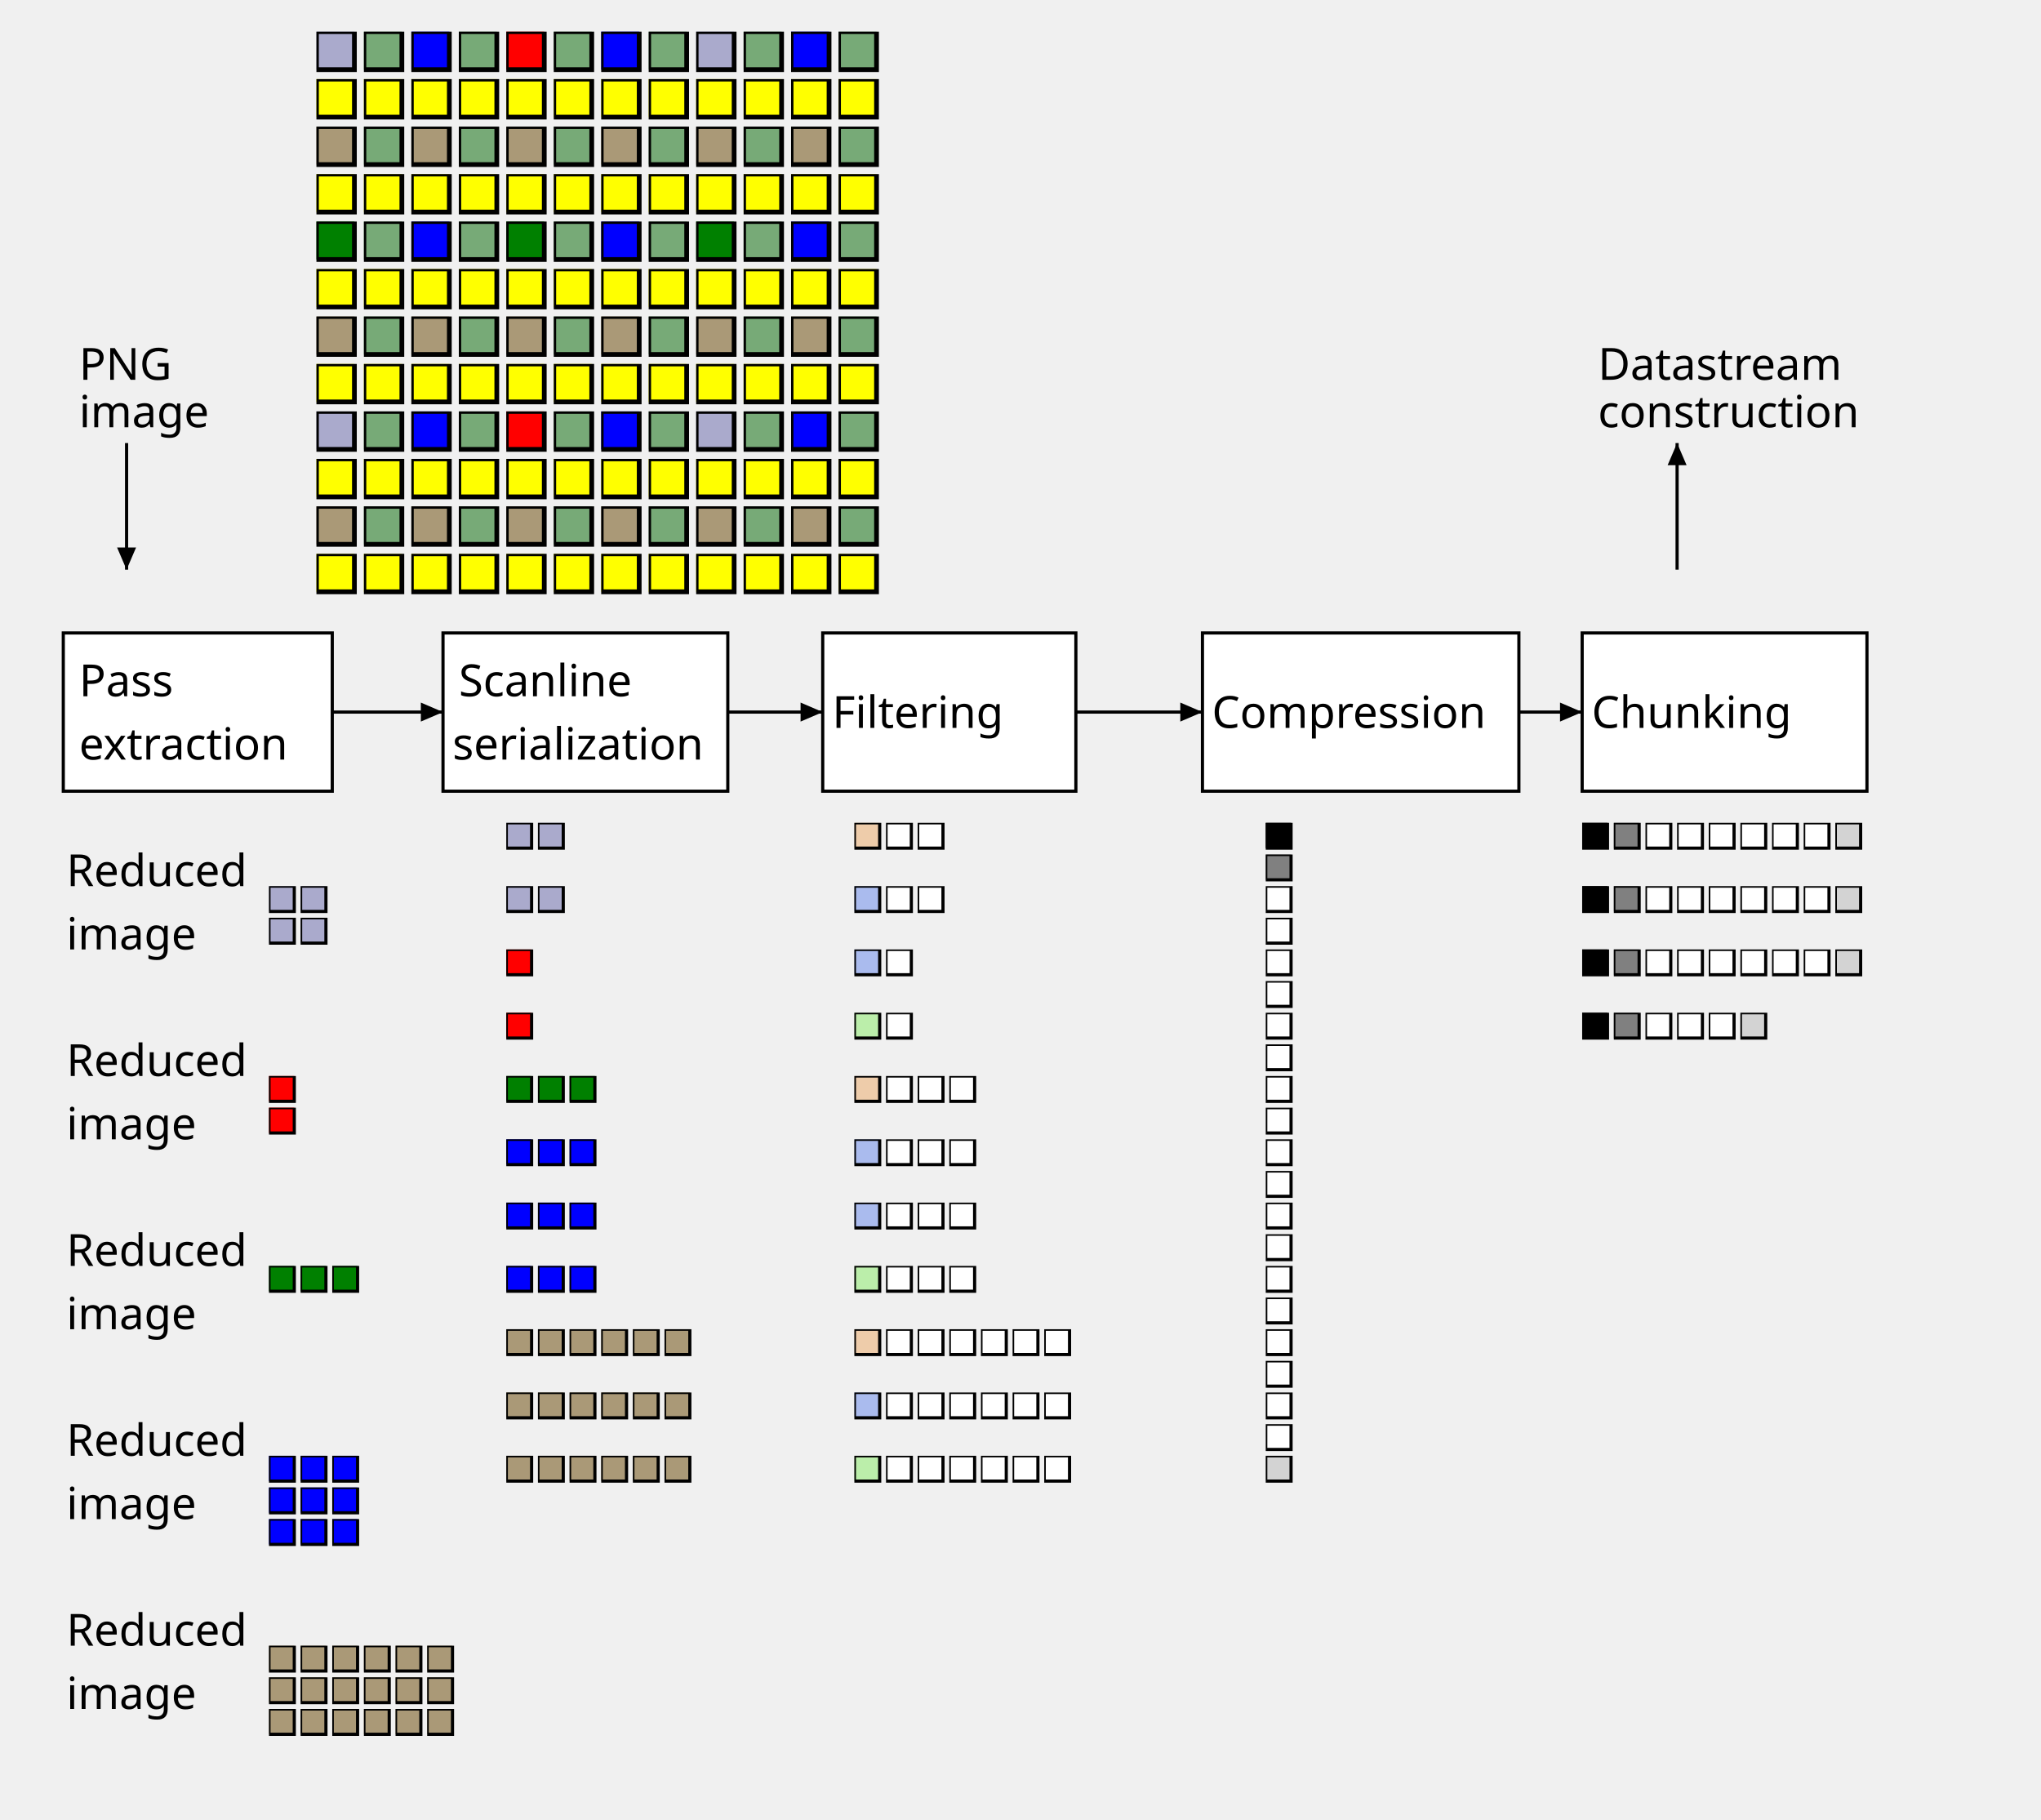
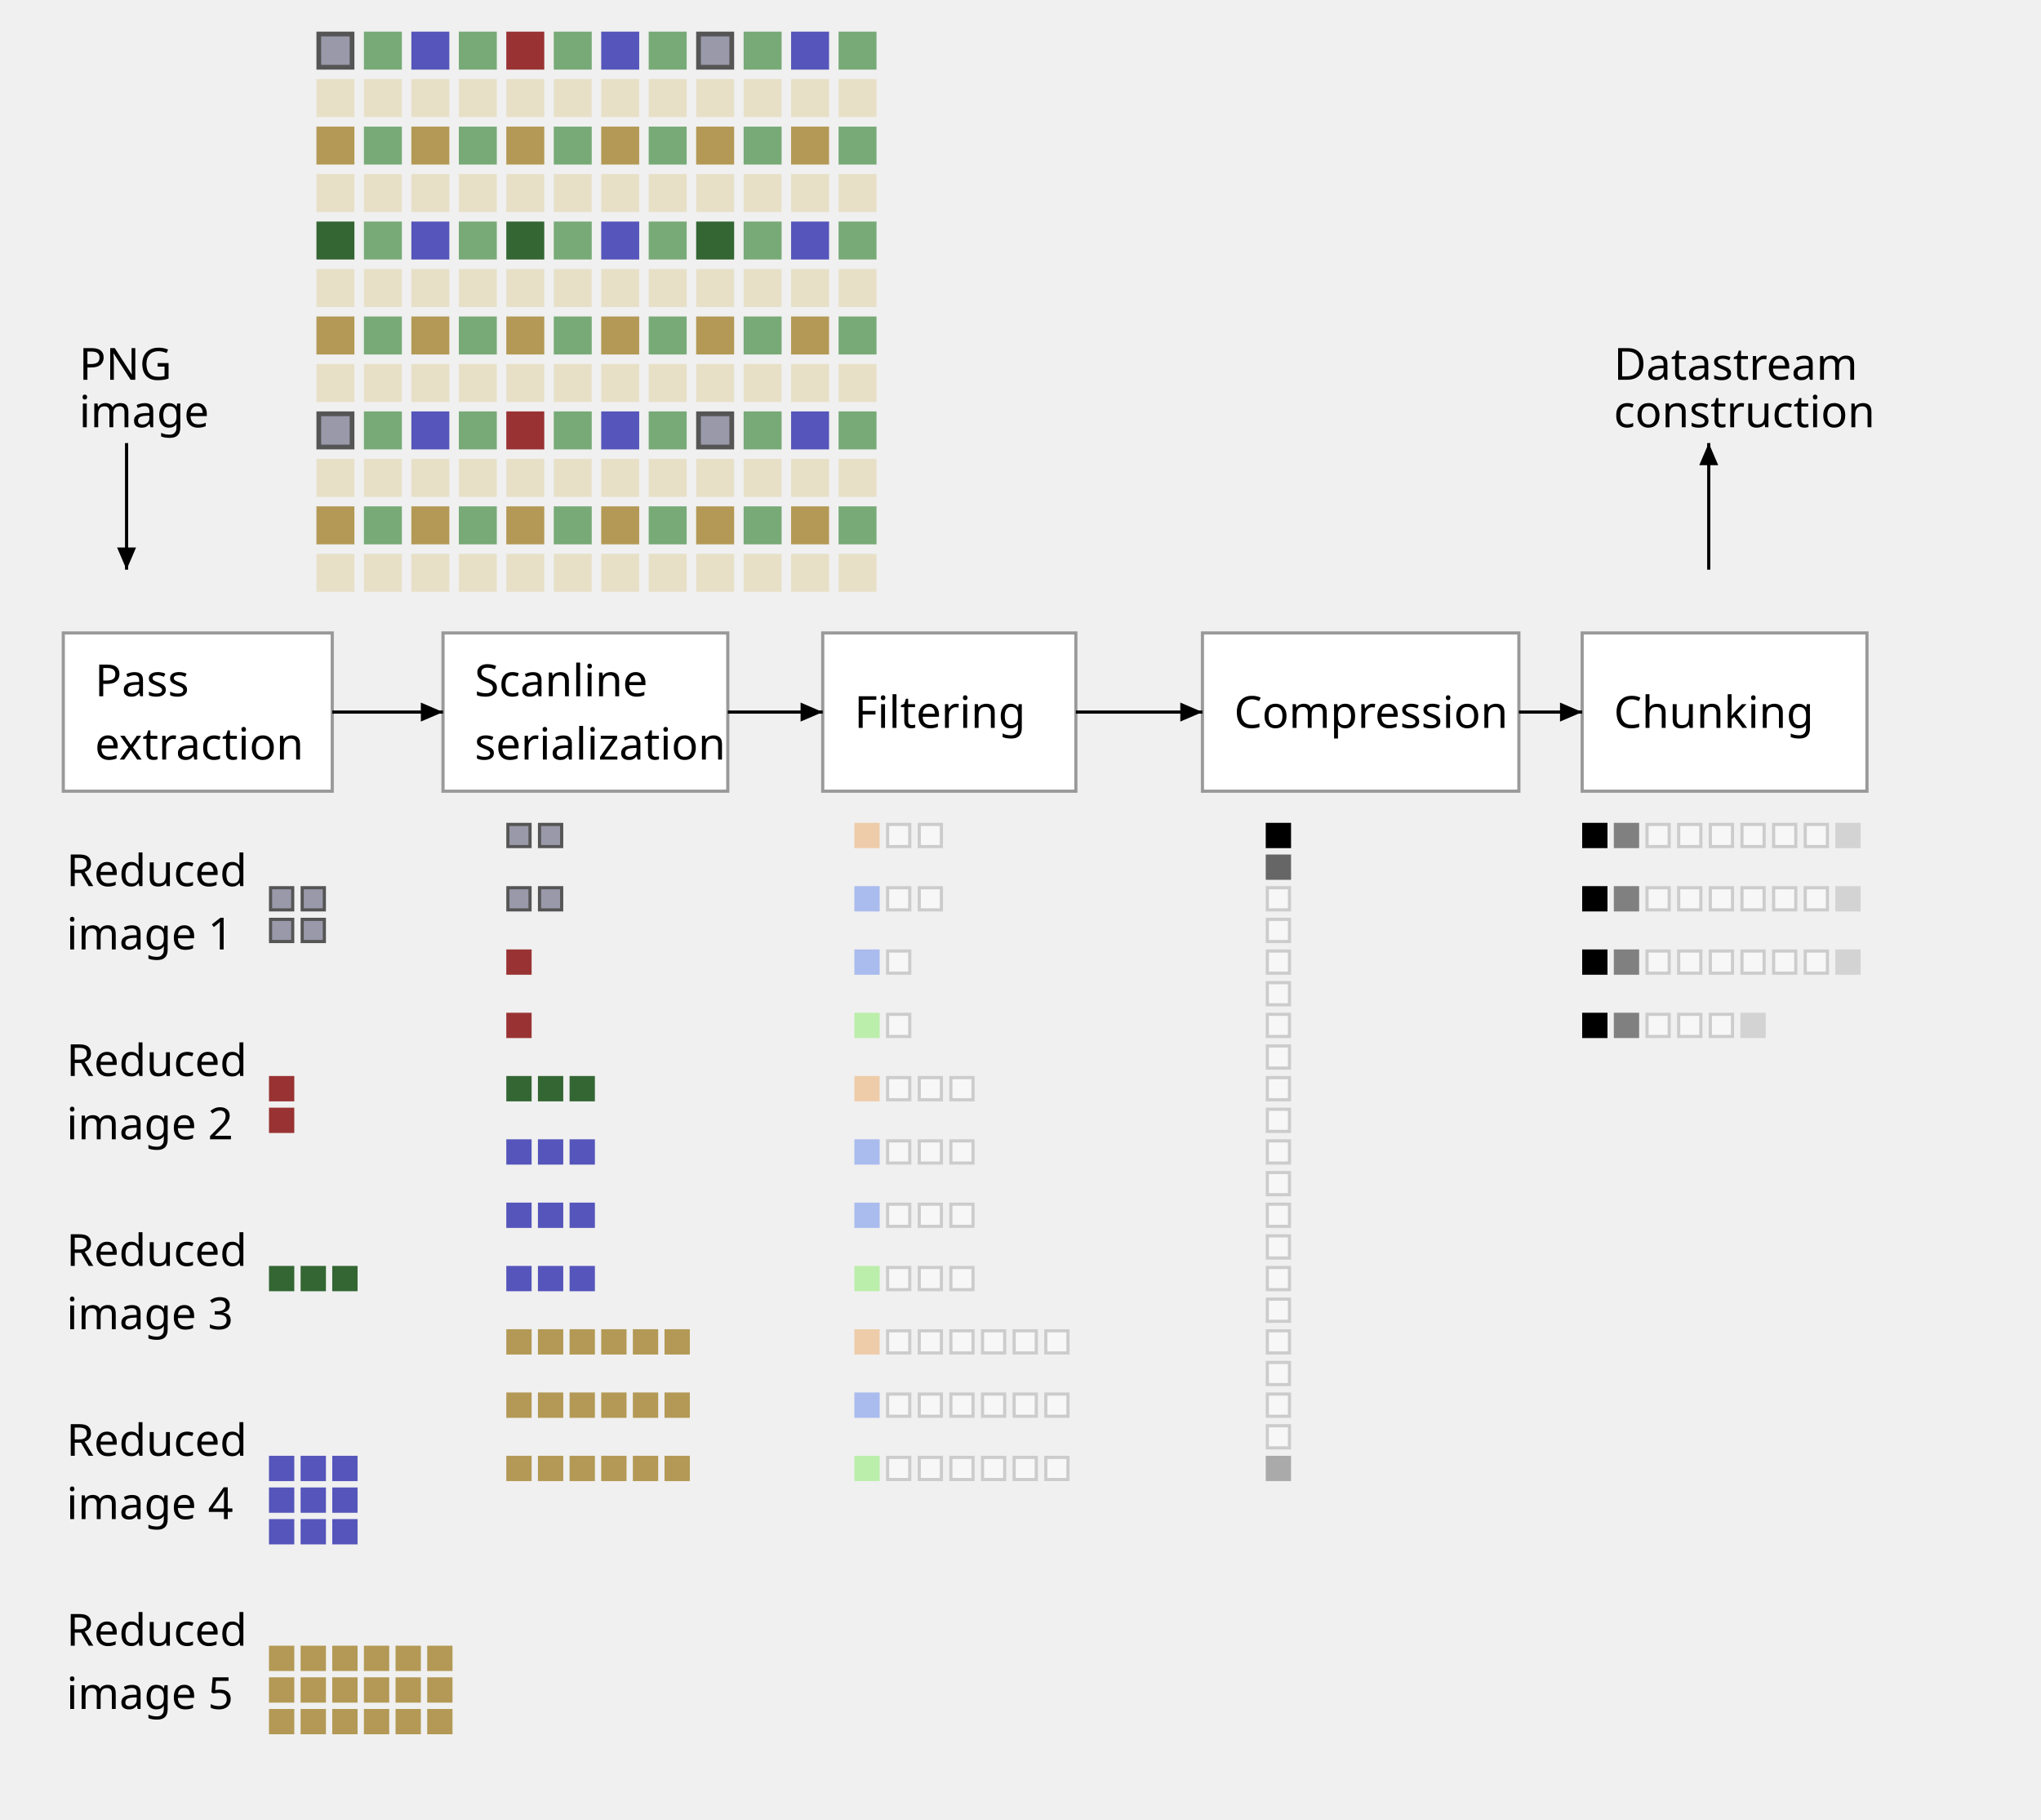
- <svg xmlns="http://www.w3.org/2000/svg" xmlns:xlink="http://www.w3.org/1999/xlink" width="645" height="575">
-   <style type="text/css">
- 
- rect {stroke:black;fill:white;}
- text {font-family:Verdana, sans-serif;font-size:14;text-anchor:start}
- line {stroke:black;stroke-width:1}
- 
+ <svg xmlns="http://www.w3.org/2000/svg" xmlns:xlink="http://www.w3.org/1999/xlink" viewBox="0 0 645 575">
+   <style>
+   @font-face {
+     font-family: OS_Cond_Med;
+     src: url(./fonts/OS_Cond_Med.woff2);
+   }
+   text {
+     font-family: OS_Cond_Med;
+     fill: black;
+     font-size:14px;
+     text-anchor:start
+   }
+   rect {
+     stroke:none;
+     fill:white;
+   }
+   line {
+     stroke:black;
+     stroke-width:1
+     }
</style>
  <defs>
    <symbol id="filter1">
      <rect width="8" height="8" style="fill:#EECCAA" />
    </symbol>
    <symbol id="filter2">
      <rect width="8" height="8" style="fill:#AABBEE" />
    </symbol>
    <symbol id="filter3">
      <rect width="8" height="8" style="fill:#BBEEAA" />
    </symbol>
    <symbol id="pixel">
-       <rect width="8" height="8" style="fill:white" />
+       <rect width="8" height="8" style="fill:#CCC" />
+       <rect width="6" height="6" x="1" y="1" style="fill:#F7F7F7; " />
    </symbol>
    <symbol id="pixelh1">
      <rect width="8" height="8" style="fill:black" />
    </symbol>
    <symbol id="pixelh2">
-       <rect width="8" height="8" style="fill:gray" />
+       <rect width="8" height="8" style="fill:#666" />
    </symbol>
    <symbol id="pixelt">
-       <rect width="8" height="8" style="fill:lightgray" />
+       <rect width="8" height="8" style="fill:#AAA" />
    </symbol>
    <symbol id="pixellen">
      <rect width="8" height="8" style="fill:black" />
    </symbol>
    <symbol id="pixeltyp">
      <rect width="8" height="8" style="fill:gray" />
    </symbol>
    <symbol id="pixelcrc">
      <rect width="8" height="8" style="fill:lightgray" />
    </symbol>
    <symbol id="pixel1">
-       <rect width="8" height="8" style="fill:#AAAACC" />
+       <rect width="8" height="8" style="fill:#555" />
+       <rect width="6" height="6" x="1" y="1" style="fill:#99A" />
    </symbol>
    <symbol id="pixel2">
-       <rect width="8" height="8" style="fill:red" />
+       <rect width="8" height="8" style="fill:#933" />
    </symbol>
    <symbol id="pixel3">
-       <rect width="8" height="8" style="fill:green" />
+       <rect width="8" height="8" style="fill:#363" />
    </symbol>
    <symbol id="pixel4">
-       <rect width="8" height="8" style="fill:blue" />
+       <rect width="8" height="8" style="fill:#55B" />
    </symbol>
    <symbol id="pixel5">
-       <rect width="8" height="8" style="fill:#AA9977" />
+       <rect width="8" height="8" style="fill:#B39955" />
    </symbol>
    <symbol id="pixel6">
      <rect width="8" height="8" style="fill:#77AA77" />
    </symbol>
    <symbol id="pixel7">
-       <rect width="8" height="8" style="fill:yellow" />
+       <rect width="8" height="8" style="fill:#E7E0C7" />
    </symbol>
    <symbol id="varrow">
      <line x1="0" y1="0" x2="-5" y2="-5" />
      <line x1="0" y1="0" x2="5" y2="-5" />
      <line x1="0" y1="0" x2="0" y2="-40" />
    </symbol>
    <symbol id="ivarrow">
      <line x1="0" y1="0" x2="5" y2="5" />
      <line x1="0" y1="0" x2="-5" y2="5" />
      <line x1="0" y1="0" x2="0" y2="40" />
    </symbol>
  </defs>
  <marker id="arrend" refX="8" refY="4" markerWidth="8" markerHeight="8" orient="auto">
    <path d="M 1 4 L 1 1 8 4 1 7z" />
  </marker>
  <marker id="larrend" refX="0" refY="4" markerWidth="8" markerHeight="8" orient="auto">
    <path d="M 8 4 L 8 1 0 4 8 7z" />
  </marker>
  <g style="fill:none; stroke:black; stroke-width:1" transform="translate(100,10)">
    <g transform="scale(1.5)">
      <use transform="translate(0,0)" xlink:href="#pixel1" />
      <use transform="translate(10,0)" xlink:href="#pixel6" />
      <use transform="translate(20,0)" xlink:href="#pixel4" />
      <use transform="translate(30,0)" xlink:href="#pixel6" />
      <use transform="translate(40,0)" xlink:href="#pixel2" />
      <use transform="translate(50,0)" xlink:href="#pixel6" />
      <use transform="translate(60,0)" xlink:href="#pixel4" />
      <use transform="translate(70,0)" xlink:href="#pixel6" />
      <use transform="translate(80,0)" xlink:href="#pixel1" />
      <use transform="translate(90,0)" xlink:href="#pixel6" />
      <use transform="translate(100,0)" xlink:href="#pixel4" />
      <use transform="translate(110,0)" xlink:href="#pixel6" />
      <use transform="translate(0,10)" xlink:href="#pixel7" />
      <use transform="translate(10,10)" xlink:href="#pixel7" />
      <use transform="translate(20,10)" xlink:href="#pixel7" />
      <use transform="translate(30,10)" xlink:href="#pixel7" />
      <use transform="translate(40,10)" xlink:href="#pixel7" />
      <use transform="translate(50,10)" xlink:href="#pixel7" />
      <use transform="translate(60,10)" xlink:href="#pixel7" />
      <use transform="translate(70,10)" xlink:href="#pixel7" />
      <use transform="translate(80,10)" xlink:href="#pixel7" />
      <use transform="translate(90,10)" xlink:href="#pixel7" />
      <use transform="translate(100,10)" xlink:href="#pixel7" />
      <use transform="translate(110,10)" xlink:href="#pixel7" />
      <use transform="translate(0,20)" xlink:href="#pixel5" />
      <use transform="translate(10,20)" xlink:href="#pixel6" />
      <use transform="translate(20,20)" xlink:href="#pixel5" />
      <use transform="translate(30,20)" xlink:href="#pixel6" />
      <use transform="translate(40,20)" xlink:href="#pixel5" />
      <use transform="translate(50,20)" xlink:href="#pixel6" />
      <use transform="translate(60,20)" xlink:href="#pixel5" />
      <use transform="translate(70,20)" xlink:href="#pixel6" />
      <use transform="translate(80,20)" xlink:href="#pixel5" />
      <use transform="translate(90,20)" xlink:href="#pixel6" />
      <use transform="translate(100,20)" xlink:href="#pixel5" />
      <use transform="translate(110,20)" xlink:href="#pixel6" />
      <use transform="translate(0,30)" xlink:href="#pixel7" />
      <use transform="translate(10,30)" xlink:href="#pixel7" />
      <use transform="translate(20,30)" xlink:href="#pixel7" />
      <use transform="translate(30,30)" xlink:href="#pixel7" />
      <use transform="translate(40,30)" xlink:href="#pixel7" />
      <use transform="translate(50,30)" xlink:href="#pixel7" />
      <use transform="translate(60,30)" xlink:href="#pixel7" />
      <use transform="translate(70,30)" xlink:href="#pixel7" />
      <use transform="translate(80,30)" xlink:href="#pixel7" />
      <use transform="translate(90,30)" xlink:href="#pixel7" />
      <use transform="translate(100,30)" xlink:href="#pixel7" />
      <use transform="translate(110,30)" xlink:href="#pixel7" />
      <use transform="translate(0,40)" xlink:href="#pixel3" />
      <use transform="translate(10,40)" xlink:href="#pixel6" />
      <use transform="translate(20,40)" xlink:href="#pixel4" />
      <use transform="translate(30,40)" xlink:href="#pixel6" />
      <use transform="translate(40,40)" xlink:href="#pixel3" />
      <use transform="translate(50,40)" xlink:href="#pixel6" />
      <use transform="translate(60,40)" xlink:href="#pixel4" />
      <use transform="translate(70,40)" xlink:href="#pixel6" />
      <use transform="translate(80,40)" xlink:href="#pixel3" />
      <use transform="translate(90,40)" xlink:href="#pixel6" />
      <use transform="translate(100,40)" xlink:href="#pixel4" />
      <use transform="translate(110,40)" xlink:href="#pixel6" />
      <use transform="translate(0,50)" xlink:href="#pixel7" />
      <use transform="translate(10,50)" xlink:href="#pixel7" />
      <use transform="translate(20,50)" xlink:href="#pixel7" />
      <use transform="translate(30,50)" xlink:href="#pixel7" />
      <use transform="translate(40,50)" xlink:href="#pixel7" />
      <use transform="translate(50,50)" xlink:href="#pixel7" />
      <use transform="translate(60,50)" xlink:href="#pixel7" />
      <use transform="translate(70,50)" xlink:href="#pixel7" />
      <use transform="translate(80,50)" xlink:href="#pixel7" />
      <use transform="translate(90,50)" xlink:href="#pixel7" />
      <use transform="translate(100,50)" xlink:href="#pixel7" />
      <use transform="translate(110,50)" xlink:href="#pixel7" />
      <use transform="translate(0,60)" xlink:href="#pixel5" />
      <use transform="translate(10,60)" xlink:href="#pixel6" />
      <use transform="translate(20,60)" xlink:href="#pixel5" />
      <use transform="translate(30,60)" xlink:href="#pixel6" />
      <use transform="translate(40,60)" xlink:href="#pixel5" />
      <use transform="translate(50,60)" xlink:href="#pixel6" />
      <use transform="translate(60,60)" xlink:href="#pixel5" />
      <use transform="translate(70,60)" xlink:href="#pixel6" />
      <use transform="translate(80,60)" xlink:href="#pixel5" />
      <use transform="translate(90,60)" xlink:href="#pixel6" />
      <use transform="translate(100,60)" xlink:href="#pixel5" />
      <use transform="translate(110,60)" xlink:href="#pixel6" />
      <use transform="translate(0,70)" xlink:href="#pixel7" />
      <use transform="translate(10,70)" xlink:href="#pixel7" />
      <use transform="translate(20,70)" xlink:href="#pixel7" />
      <use transform="translate(30,70)" xlink:href="#pixel7" />
      <use transform="translate(40,70)" xlink:href="#pixel7" />
      <use transform="translate(50,70)" xlink:href="#pixel7" />
      <use transform="translate(60,70)" xlink:href="#pixel7" />
      <use transform="translate(70,70)" xlink:href="#pixel7" />
      <use transform="translate(80,70)" xlink:href="#pixel7" />
      <use transform="translate(90,70)" xlink:href="#pixel7" />
      <use transform="translate(100,70)" xlink:href="#pixel7" />
      <use transform="translate(110,70)" xlink:href="#pixel7" />
      <use transform="translate(0,80)" xlink:href="#pixel1" />
      <use transform="translate(10,80)" xlink:href="#pixel6" />
      <use transform="translate(20,80)" xlink:href="#pixel4" />
      <use transform="translate(30,80)" xlink:href="#pixel6" />
      <use transform="translate(40,80)" xlink:href="#pixel2" />
      <use transform="translate(50,80)" xlink:href="#pixel6" />
      <use transform="translate(60,80)" xlink:href="#pixel4" />
      <use transform="translate(70,80)" xlink:href="#pixel6" />
      <use transform="translate(80,80)" xlink:href="#pixel1" />
      <use transform="translate(90,80)" xlink:href="#pixel6" />
      <use transform="translate(100,80)" xlink:href="#pixel4" />
      <use transform="translate(110,80)" xlink:href="#pixel6" />
      <use transform="translate(0,90)" xlink:href="#pixel7" />
      <use transform="translate(10,90)" xlink:href="#pixel7" />
      <use transform="translate(20,90)" xlink:href="#pixel7" />
      <use transform="translate(30,90)" xlink:href="#pixel7" />
      <use transform="translate(40,90)" xlink:href="#pixel7" />
      <use transform="translate(50,90)" xlink:href="#pixel7" />
      <use transform="translate(60,90)" xlink:href="#pixel7" />
      <use transform="translate(70,90)" xlink:href="#pixel7" />
      <use transform="translate(80,90)" xlink:href="#pixel7" />
      <use transform="translate(90,90)" xlink:href="#pixel7" />
      <use transform="translate(100,90)" xlink:href="#pixel7" />
      <use transform="translate(110,90)" xlink:href="#pixel7" />
      <use transform="translate(0,100)" xlink:href="#pixel5" />
      <use transform="translate(10,100)" xlink:href="#pixel6" />
      <use transform="translate(20,100)" xlink:href="#pixel5" />
      <use transform="translate(30,100)" xlink:href="#pixel6" />
      <use transform="translate(40,100)" xlink:href="#pixel5" />
      <use transform="translate(50,100)" xlink:href="#pixel6" />
      <use transform="translate(60,100)" xlink:href="#pixel5" />
      <use transform="translate(70,100)" xlink:href="#pixel6" />
      <use transform="translate(80,100)" xlink:href="#pixel5" />
      <use transform="translate(90,100)" xlink:href="#pixel6" />
      <use transform="translate(100,100)" xlink:href="#pixel5" />
      <use transform="translate(110,100)" xlink:href="#pixel6" />
      <use transform="translate(0,110)" xlink:href="#pixel7" />
      <use transform="translate(10,110)" xlink:href="#pixel7" />
      <use transform="translate(20,110)" xlink:href="#pixel7" />
      <use transform="translate(30,110)" xlink:href="#pixel7" />
      <use transform="translate(40,110)" xlink:href="#pixel7" />
      <use transform="translate(50,110)" xlink:href="#pixel7" />
      <use transform="translate(60,110)" xlink:href="#pixel7" />
      <use transform="translate(70,110)" xlink:href="#pixel7" />
      <use transform="translate(80,110)" xlink:href="#pixel7" />
      <use transform="translate(90,110)" xlink:href="#pixel7" />
      <use transform="translate(100,110)" xlink:href="#pixel7" />
      <use transform="translate(110,110)" xlink:href="#pixel7" />
    </g>
  </g>
  <g transform="translate(20,100)">
    <text x="5" y="20">PNG</text>
    <text x="5" y="35">image</text>
    <line marker-end="url(#arrend)" x1="20" y1="40" x2="20" y2="80" />
  </g>
  <g transform="translate(20,200)">
-     <rect width="85" height="50" />
-     <text x="5" y="20">Pass</text>
-     <text x="5" y="40">extraction</text>
+     <rect width="85" height="50" style="stroke: #999" />
+     <text x="10" y="20">Pass</text>
+     <text x="10" y="40">extraction</text>
    <g transform="translate(0,60)">
      <text x="1" y="20">Reduced</text>
-       <text x="1" y="40">image</text>
+       <text x="1" y="40">image 1</text>
      <g transform="translate(65,20)">
        <use transform="translate(0,0)" xlink:href="#pixel1" />
        <use transform="translate(10,0)" xlink:href="#pixel1" />
        <use transform="translate(0,10)" xlink:href="#pixel1" />
        <use transform="translate(10,10)" xlink:href="#pixel1" />
      </g>
    </g>
    <g transform="translate(0,120)">
      <text x="1" y="20">Reduced</text>
-       <text x="1" y="40">image</text>
+       <text x="1" y="40">image 2</text>
      <g transform="translate(65,20)">
        <use transform="translate(0,0)" xlink:href="#pixel2" />
        <use transform="translate(0,10)" xlink:href="#pixel2" />
      </g>
    </g>
    <g transform="translate(0,180)">
      <text x="1" y="20">Reduced</text>
-       <text x="1" y="40">image</text>
+       <text x="1" y="40">image 3</text>
      <g transform="translate(65,20)">
        <use transform="translate(0,0)" xlink:href="#pixel3" />
        <use transform="translate(10,0)" xlink:href="#pixel3" />
        <use transform="translate(20,0)" xlink:href="#pixel3" />
      </g>
    </g>
    <g transform="translate(0,240)">
      <text x="1" y="20">Reduced</text>
-       <text x="1" y="40">image</text>
+       <text x="1" y="40">image 4</text>
      <g transform="translate(65,20)">
        <use transform="translate(0,0)" xlink:href="#pixel4" />
        <use transform="translate(10,0)" xlink:href="#pixel4" />
        <use transform="translate(20,0)" xlink:href="#pixel4" />
        <use transform="translate(0,10)" xlink:href="#pixel4" />
        <use transform="translate(10,10)" xlink:href="#pixel4" />
        <use transform="translate(20,10)" xlink:href="#pixel4" />
        <use transform="translate(0,20)" xlink:href="#pixel4" />
        <use transform="translate(10,20)" xlink:href="#pixel4" />
        <use transform="translate(20,20)" xlink:href="#pixel4" />
      </g>
    </g>
    <g transform="translate(0,300)">
      <text x="1" y="20">Reduced</text>
-       <text x="1" y="40">image</text>
+       <text x="1" y="40">image 5</text>
      <g transform="translate(65,20)">
        <use transform="translate(0,0)" xlink:href="#pixel5" />
        <use transform="translate(10,0)" xlink:href="#pixel5" />
        <use transform="translate(20,0)" xlink:href="#pixel5" />
        <use transform="translate(30,0)" xlink:href="#pixel5" />
        <use transform="translate(40,0)" xlink:href="#pixel5" />
        <use transform="translate(50,0)" xlink:href="#pixel5" />
        <use transform="translate(0,10)" xlink:href="#pixel5" />
        <use transform="translate(10,10)" xlink:href="#pixel5" />
        <use transform="translate(20,10)" xlink:href="#pixel5" />
        <use transform="translate(30,10)" xlink:href="#pixel5" />
        <use transform="translate(40,10)" xlink:href="#pixel5" />
        <use transform="translate(50,10)" xlink:href="#pixel5" />
        <use transform="translate(0,20)" xlink:href="#pixel5" />
        <use transform="translate(10,20)" xlink:href="#pixel5" />
        <use transform="translate(20,20)" xlink:href="#pixel5" />
        <use transform="translate(30,20)" xlink:href="#pixel5" />
        <use transform="translate(40,20)" xlink:href="#pixel5" />
        <use transform="translate(50,20)" xlink:href="#pixel5" />
      </g>
    </g>
  </g>
  <g transform="translate(140,200)">
-     <rect width="90" height="50" />
-     <text x="5" y="20">Scanline</text>
-     <text x="3" y="40">serialization</text>
+     <rect width="90" height="50" style="stroke: #999" />
+     <text x="10" y="20">Scanline</text>
+     <text x="10" y="40">serialization</text>
    <g transform="translate(20,60)">
      <use transform="translate(0,0)" xlink:href="#pixel1" />
      <use transform="translate(10,0)" xlink:href="#pixel1" />
      <use transform="translate(0,20)" xlink:href="#pixel1" />
      <use transform="translate(10,20)" xlink:href="#pixel1" />
      <use transform="translate(0,40)" xlink:href="#pixel2" />
      <use transform="translate(0,60)" xlink:href="#pixel2" />
      <use transform="translate(0,80)" xlink:href="#pixel3" />
      <use transform="translate(10,80)" xlink:href="#pixel3" />
      <use transform="translate(20,80)" xlink:href="#pixel3" />
      <use transform="translate(0,100)" xlink:href="#pixel4" />
      <use transform="translate(10,100)" xlink:href="#pixel4" />
      <use transform="translate(20,100)" xlink:href="#pixel4" />
      <use transform="translate(0,120)" xlink:href="#pixel4" />
      <use transform="translate(10,120)" xlink:href="#pixel4" />
      <use transform="translate(20,120)" xlink:href="#pixel4" />
      <use transform="translate(0,140)" xlink:href="#pixel4" />
      <use transform="translate(10,140)" xlink:href="#pixel4" />
      <use transform="translate(20,140)" xlink:href="#pixel4" />
      <use transform="translate(0,160)" xlink:href="#pixel5" />
      <use transform="translate(10,160)" xlink:href="#pixel5" />
      <use transform="translate(20,160)" xlink:href="#pixel5" />
      <use transform="translate(30,160)" xlink:href="#pixel5" />
      <use transform="translate(40,160)" xlink:href="#pixel5" />
      <use transform="translate(50,160)" xlink:href="#pixel5" />
      <use transform="translate(0,180)" xlink:href="#pixel5" />
      <use transform="translate(10,180)" xlink:href="#pixel5" />
      <use transform="translate(20,180)" xlink:href="#pixel5" />
      <use transform="translate(30,180)" xlink:href="#pixel5" />
      <use transform="translate(40,180)" xlink:href="#pixel5" />
      <use transform="translate(50,180)" xlink:href="#pixel5" />
      <use transform="translate(0,200)" xlink:href="#pixel5" />
      <use transform="translate(10,200)" xlink:href="#pixel5" />
      <use transform="translate(20,200)" xlink:href="#pixel5" />
      <use transform="translate(30,200)" xlink:href="#pixel5" />
      <use transform="translate(40,200)" xlink:href="#pixel5" />
      <use transform="translate(50,200)" xlink:href="#pixel5" />
    </g>
  </g>
  <g transform="translate(260,200)">
-     <rect width="80" height="50" />
-     <text x="3" y="30">Filtering</text>
+     <rect width="80" height="50" style="stroke: #999" />
+     <text x="10" y="30">Filtering</text>
    <g transform="translate(20,60)">
      <use transform="translate(-10,0)" xlink:href="#filter1" />
      <use transform="translate(0,0)" xlink:href="#pixel" />
      <use transform="translate(10,0)" xlink:href="#pixel" />
      <use transform="translate(-10,20)" xlink:href="#filter2" />
      <use transform="translate(0,20)" xlink:href="#pixel" />
      <use transform="translate(10,20)" xlink:href="#pixel" />
      <use transform="translate(-10,40)" xlink:href="#filter2" />
      <use transform="translate(0,40)" xlink:href="#pixel" />
      <use transform="translate(-10,60)" xlink:href="#filter3" />
      <use transform="translate(0,60)" xlink:href="#pixel" />
      <use transform="translate(-10,80)" xlink:href="#filter1" />
      <use transform="translate(0,80)" xlink:href="#pixel" />
      <use transform="translate(10,80)" xlink:href="#pixel" />
      <use transform="translate(20,80)" xlink:href="#pixel" />
      <use transform="translate(-10,100)" xlink:href="#filter2" />
      <use transform="translate(0,100)" xlink:href="#pixel" />
      <use transform="translate(10,100)" xlink:href="#pixel" />
      <use transform="translate(20,100)" xlink:href="#pixel" />
      <use transform="translate(-10,120)" xlink:href="#filter2" />
      <use transform="translate(0,120)" xlink:href="#pixel" />
      <use transform="translate(10,120)" xlink:href="#pixel" />
      <use transform="translate(20,120)" xlink:href="#pixel" />
      <use transform="translate(-10,140)" xlink:href="#filter3" />
      <use transform="translate(0,140)" xlink:href="#pixel" />
      <use transform="translate(10,140)" xlink:href="#pixel" />
      <use transform="translate(20,140)" xlink:href="#pixel" />
      <use transform="translate(-10,160)" xlink:href="#filter1" />
      <use transform="translate(0,160)" xlink:href="#pixel" />
      <use transform="translate(10,160)" xlink:href="#pixel" />
      <use transform="translate(20,160)" xlink:href="#pixel" />
      <use transform="translate(30,160)" xlink:href="#pixel" />
      <use transform="translate(40,160)" xlink:href="#pixel" />
      <use transform="translate(50,160)" xlink:href="#pixel" />
      <use transform="translate(-10,180)" xlink:href="#filter2" />
      <use transform="translate(0,180)" xlink:href="#pixel" />
      <use transform="translate(10,180)" xlink:href="#pixel" />
      <use transform="translate(20,180)" xlink:href="#pixel" />
      <use transform="translate(30,180)" xlink:href="#pixel" />
      <use transform="translate(40,180)" xlink:href="#pixel" />
      <use transform="translate(50,180)" xlink:href="#pixel" />
      <use transform="translate(-10,200)" xlink:href="#filter3" />
      <use transform="translate(0,200)" xlink:href="#pixel" />
      <use transform="translate(10,200)" xlink:href="#pixel" />
      <use transform="translate(20,200)" xlink:href="#pixel" />
      <use transform="translate(30,200)" xlink:href="#pixel" />
      <use transform="translate(40,200)" xlink:href="#pixel" />
      <use transform="translate(50,200)" xlink:href="#pixel" />
    </g>
  </g>
  <g transform="translate(380,200)">
-     <rect width="100" height="50" />
-     <text x="3" y="30">Compression</text>
+     <rect width="100" height="50" style="stroke: #999" />
+     <text x="10" y="30">Compression</text>
    <g transform="translate(20,60)">
      <use transform="translate(0,0)" xlink:href="#pixelh1" />
      <use transform="translate(0,10)" xlink:href="#pixelh2" />
      <use transform="translate(0,20)" xlink:href="#pixel" />
      <use transform="translate(0,30)" xlink:href="#pixel" />
      <use transform="translate(0,40)" xlink:href="#pixel" />
      <use transform="translate(0,50)" xlink:href="#pixel" />
      <use transform="translate(0,60)" xlink:href="#pixel" />
      <use transform="translate(0,70)" xlink:href="#pixel" />
      <use transform="translate(0,80)" xlink:href="#pixel" />
      <use transform="translate(0,90)" xlink:href="#pixel" />
      <use transform="translate(0,100)" xlink:href="#pixel" />
      <use transform="translate(0,110)" xlink:href="#pixel" />
      <use transform="translate(0,120)" xlink:href="#pixel" />
      <use transform="translate(0,130)" xlink:href="#pixel" />
      <use transform="translate(0,140)" xlink:href="#pixel" />
      <use transform="translate(0,150)" xlink:href="#pixel" />
      <use transform="translate(0,160)" xlink:href="#pixel" />
      <use transform="translate(0,170)" xlink:href="#pixel" />
      <use transform="translate(0,180)" xlink:href="#pixel" />
      <use transform="translate(0,190)" xlink:href="#pixel" />
      <use transform="translate(0,200)" xlink:href="#pixelt" />
    </g>
  </g>
  <g transform="translate(500,200)">
-     <rect width="90" height="50" />
-     <text x="3" y="30">Chunking</text>
+     <rect width="90" height="50" style="stroke: #999" />
+     <text x="10" y="30">Chunking</text>
    <g transform="translate(0,60)">
      <use transform="translate(0,0)" xlink:href="#pixellen" />
      <use transform="translate(10,0)" xlink:href="#pixeltyp" />
      <use transform="translate(20,0)" xlink:href="#pixel" />
      <use transform="translate(30,0)" xlink:href="#pixel" />
      <use transform="translate(40,0)" xlink:href="#pixel" />
      <use transform="translate(50,0)" xlink:href="#pixel" />
      <use transform="translate(60,0)" xlink:href="#pixel" />
      <use transform="translate(70,0)" xlink:href="#pixel" />
      <use transform="translate(80,0)" xlink:href="#pixelcrc" />
      <use transform="translate(0,20)" xlink:href="#pixellen" />
      <use transform="translate(10,20)" xlink:href="#pixeltyp" />
      <use transform="translate(20,20)" xlink:href="#pixel" />
      <use transform="translate(30,20)" xlink:href="#pixel" />
      <use transform="translate(40,20)" xlink:href="#pixel" />
      <use transform="translate(50,20)" xlink:href="#pixel" />
      <use transform="translate(60,20)" xlink:href="#pixel" />
      <use transform="translate(70,20)" xlink:href="#pixel" />
      <use transform="translate(80,20)" xlink:href="#pixelcrc" />
      <use transform="translate(0,40)" xlink:href="#pixellen" />
      <use transform="translate(10,40)" xlink:href="#pixeltyp" />
      <use transform="translate(20,40)" xlink:href="#pixel" />
      <use transform="translate(30,40)" xlink:href="#pixel" />
      <use transform="translate(40,40)" xlink:href="#pixel" />
      <use transform="translate(50,40)" xlink:href="#pixel" />
      <use transform="translate(60,40)" xlink:href="#pixel" />
      <use transform="translate(70,40)" xlink:href="#pixel" />
      <use transform="translate(80,40)" xlink:href="#pixelcrc" />
      <use transform="translate(0,60)" xlink:href="#pixellen" />
      <use transform="translate(10,60)" xlink:href="#pixeltyp" />
      <use transform="translate(20,60)" xlink:href="#pixel" />
      <use transform="translate(30,60)" xlink:href="#pixel" />
      <use transform="translate(40,60)" xlink:href="#pixel" />
      <use transform="translate(50,60)" xlink:href="#pixelcrc" />
    </g>
  </g>
  <g transform="translate(500,100)">
-     <text x="5" y="20">Datastream</text>
-     <text x="5" y="35">construction</text>
-     <line marker-end="url(#arrend)" x1="30" y1="80" x2="30" y2="40" />
+     <text x="10" y="20">Datastream</text>
+     <text x="10" y="35">construction</text>
+     <line marker-end="url(#arrend)" x1="40" y1="80" x2="40" y2="40" />
  </g>
  <line marker-end="url(#arrend)" x1="105" y1="225" x2="140" y2="225" />
  <line marker-end="url(#arrend)" x1="230" y1="225" x2="260" y2="225" />
  <line marker-end="url(#arrend)" x1="340" y1="225" x2="380" y2="225" />
  <line marker-end="url(#arrend)" x1="480" y1="225" x2="500" y2="225" />
</svg>
